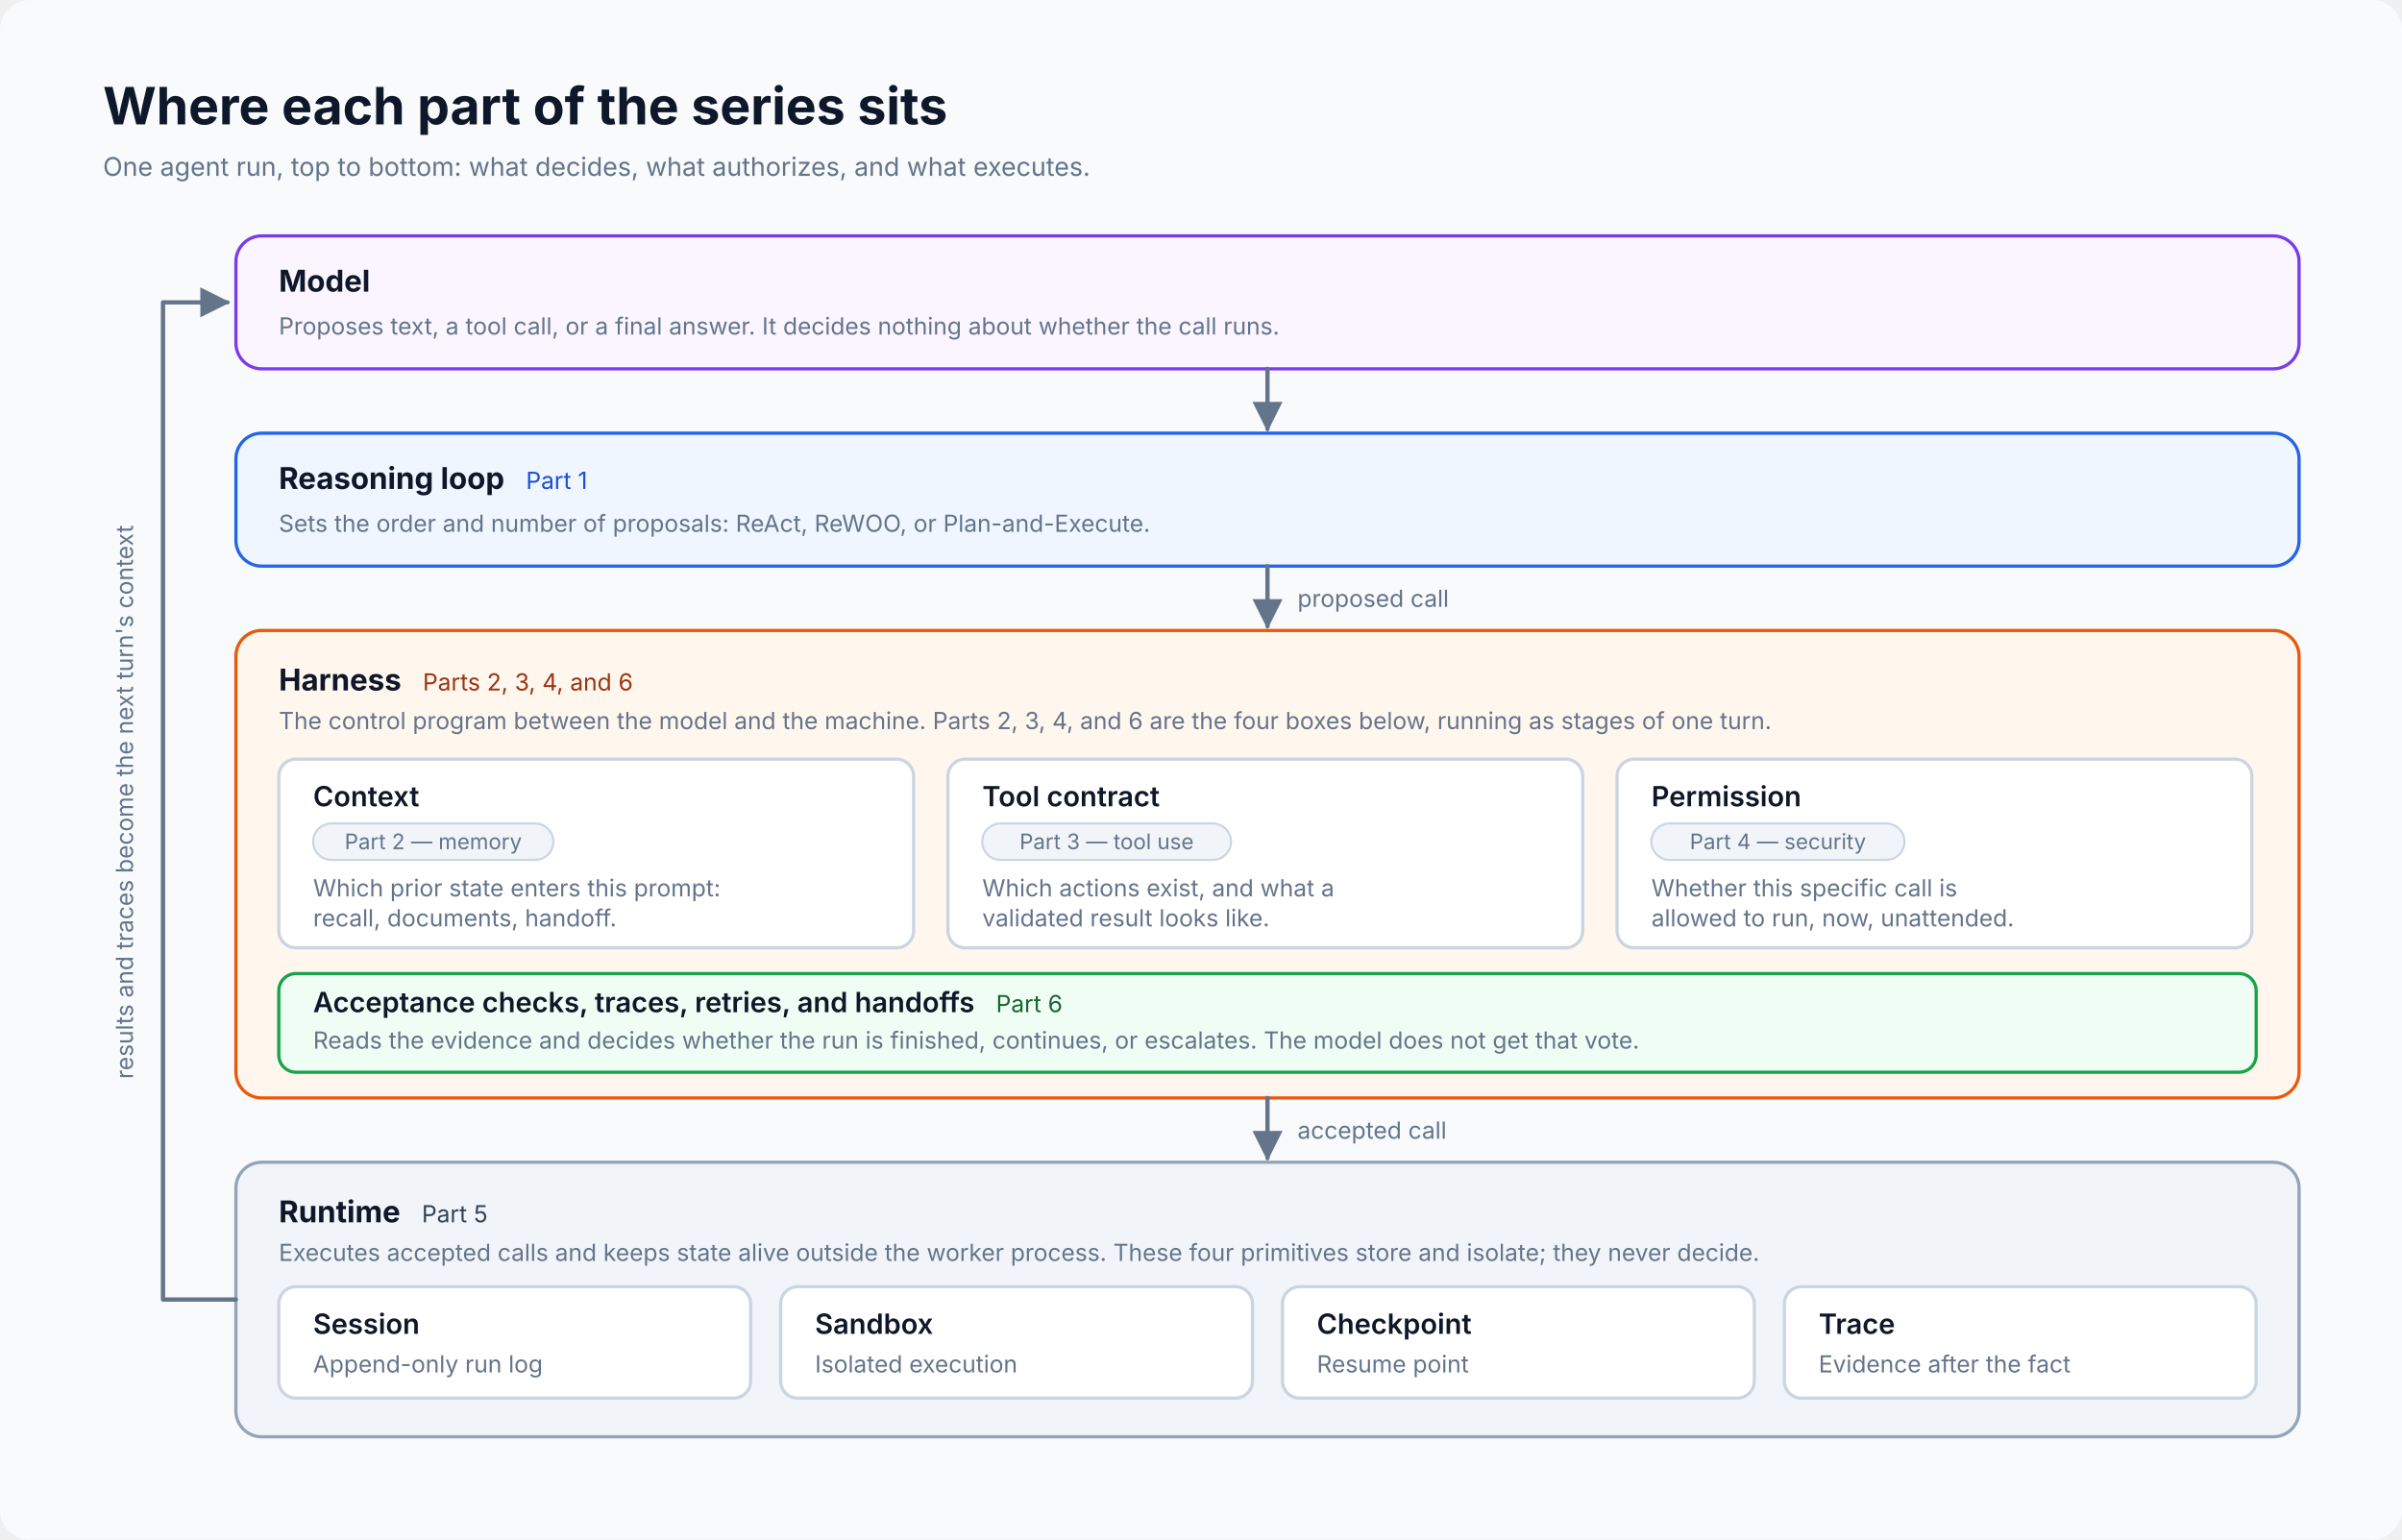
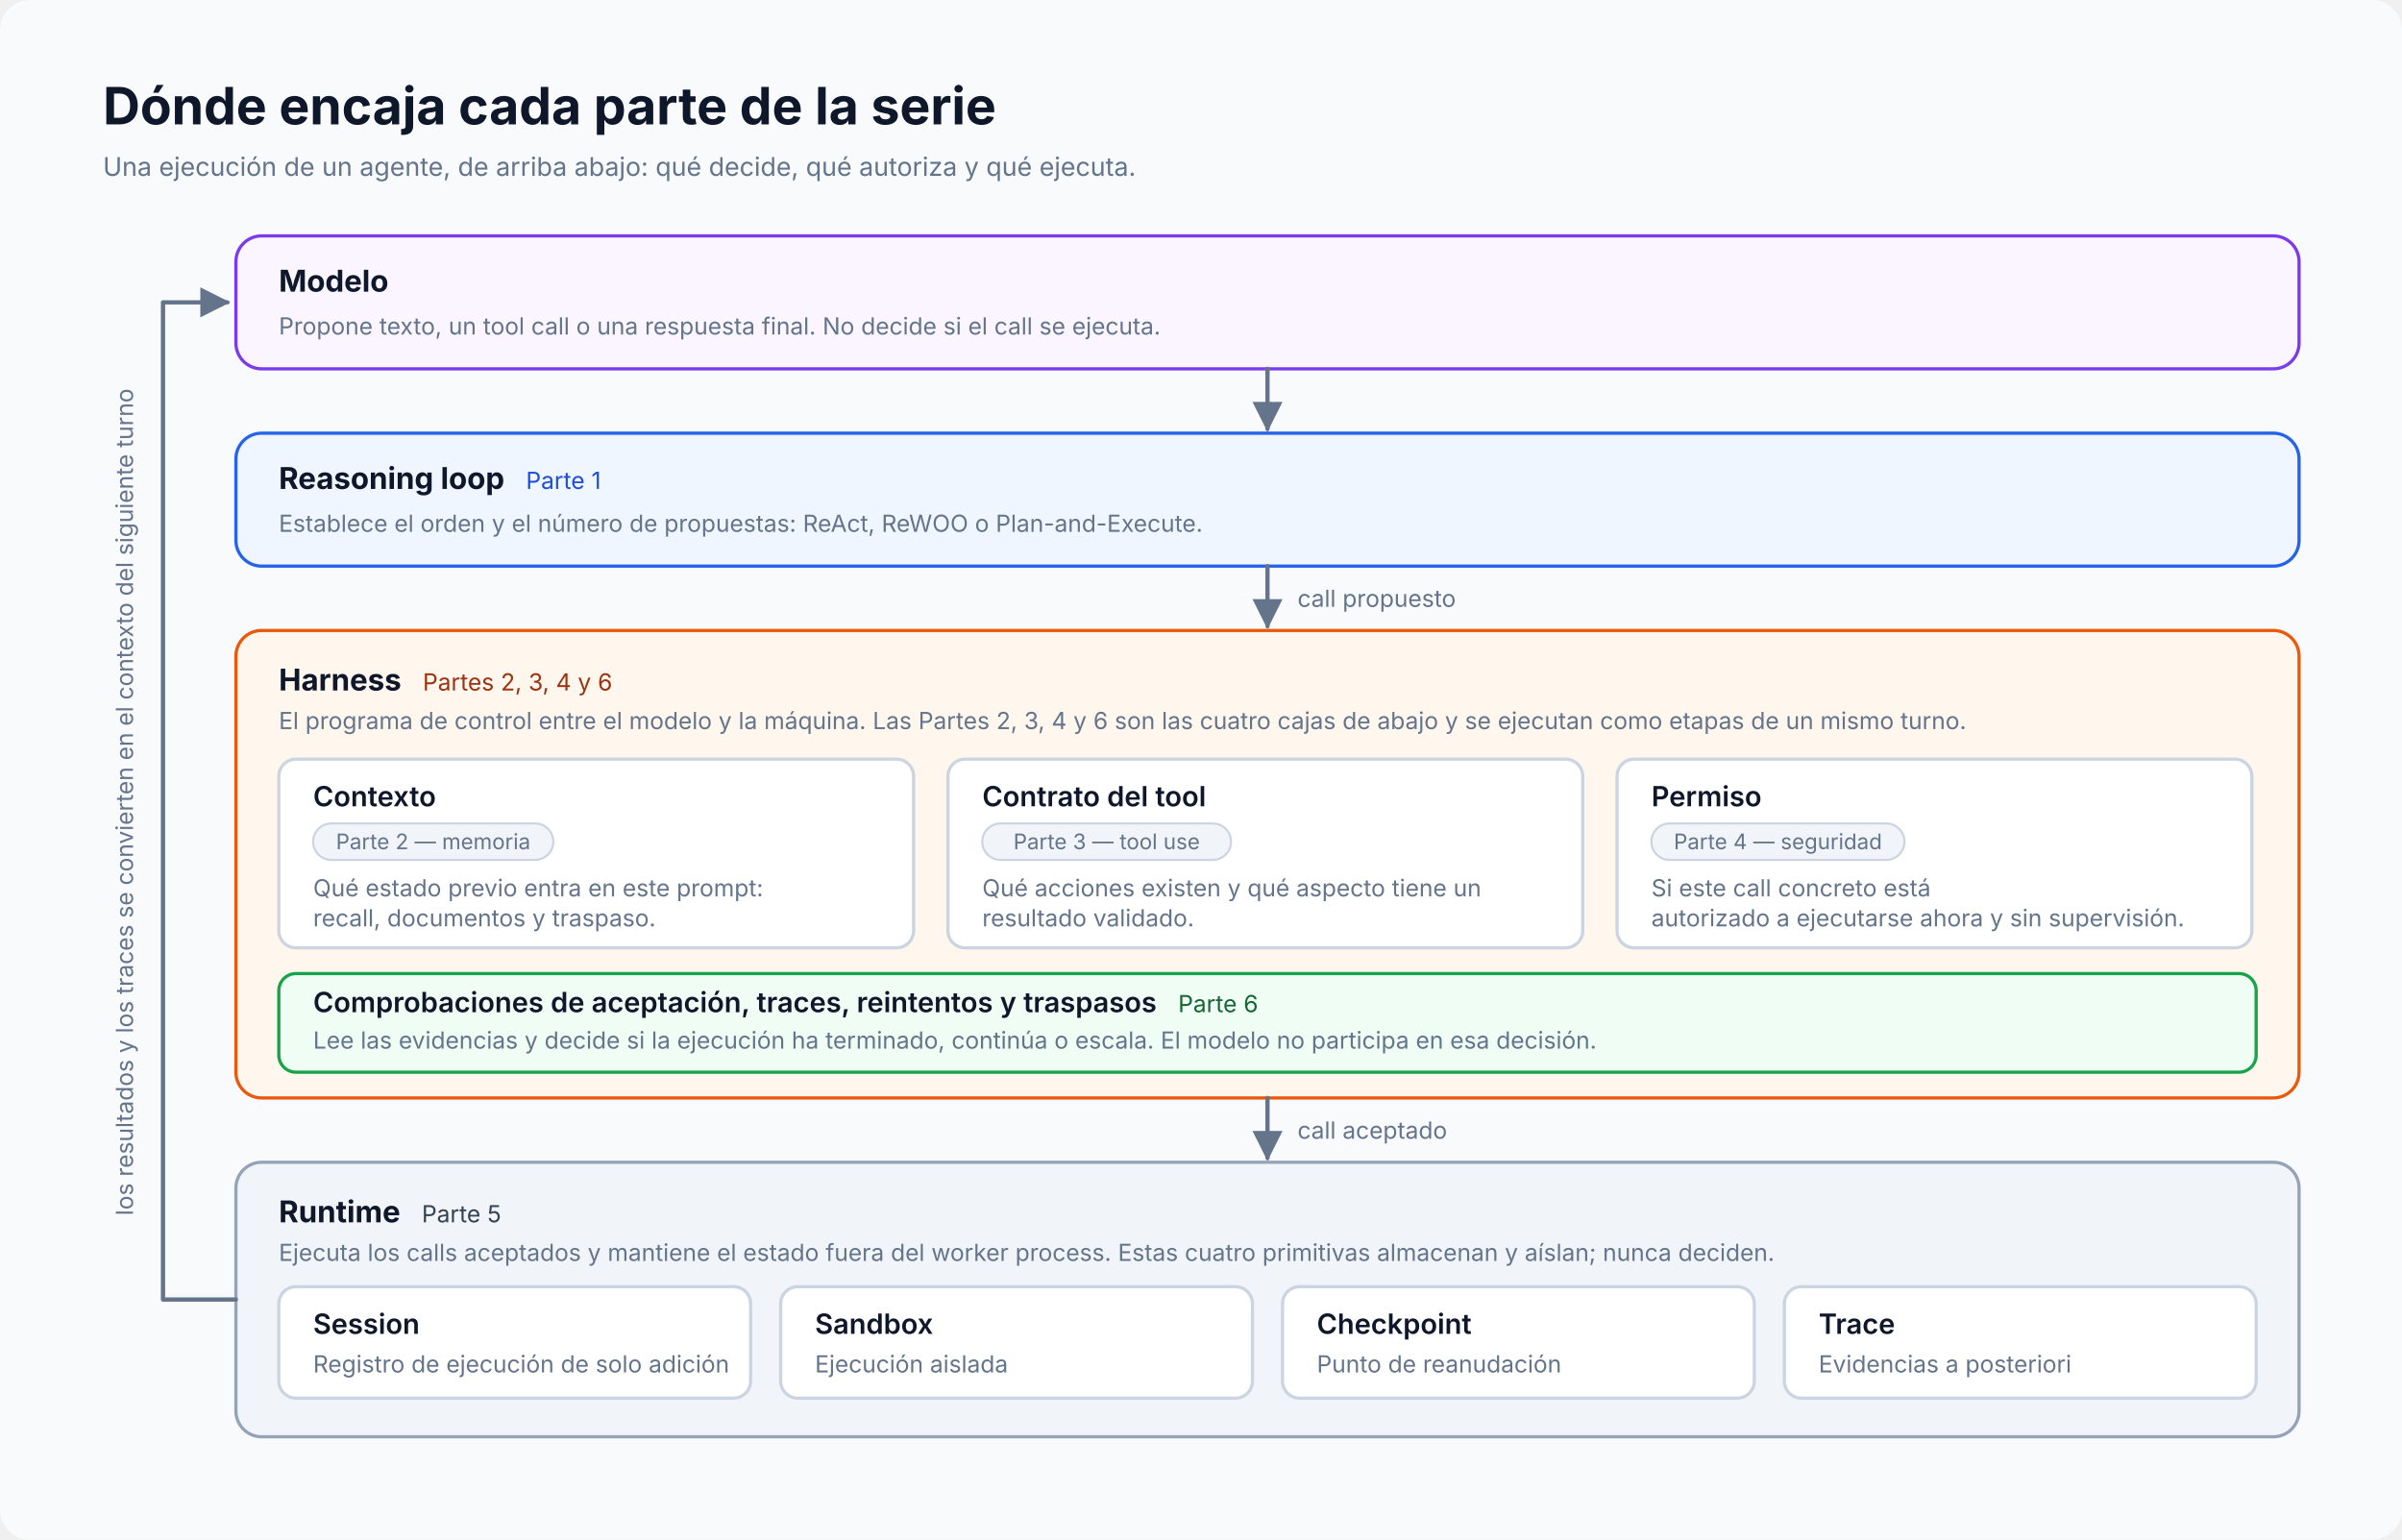
<svg xmlns="http://www.w3.org/2000/svg" viewBox="0 0 1120 718" width="1120" height="718" role="img" preserveAspectRatio="xMidYMid meet" shape-rendering="geometricPrecision" text-rendering="geometricPrecision" font-family="Inter, system-ui, sans-serif" data-visual-system="evidence-plate-v1">
  <defs>
    <marker id="arw" viewBox="0 0 10 10" refX="9" refY="5" markerWidth="7" markerHeight="7" orient="auto-start-reverse">
      <path d="M 0 0 L 10 5 L 0 10 z" fill="#64748b" />
    </marker>
  </defs>
  <style data-visual-system="evidence-plate-v1">
    * { animation: none !important; }
    .anim-box, .bar, .bar-text, .seq-item, .t-box, .flow { opacity: 1 !important; transform: none !important; }
    path, line, polyline { stroke-linecap: round; stroke-linejoin: round; }
  </style>
  <rect x="0" y="0" width="1120" height="718" rx="14" fill="#f8fafc" />
-   <text x="48" y="58" font-size="24" font-weight="700" fill="#0f172a">Where each part of the series sits</text>
-   <text x="48" y="82" font-size="12" fill="#64748b">One agent run, top to bottom: what decides, what authorizes, and what executes.</text>
+   <text x="48" y="58" font-size="24" font-weight="700" fill="#0f172a">Dónde encaja cada parte de la serie</text>
+   <text x="48" y="82" font-size="12" fill="#64748b">Una ejecución de un agente, de arriba abajo: qué decide, qué autoriza y qué ejecuta.</text>
  <rect x="110" y="110" width="962" height="62" rx="12" fill="#faf5ff" stroke="#7c3aed" stroke-width="1.5" />
-   <text x="130" y="136" font-size="14" font-weight="700" fill="#0f172a">Model</text>
-   <text x="130" y="156" font-size="11" fill="#64748b">Proposes text, a tool call, or a final answer. It decides nothing about whether the call runs.</text>
+   <text x="130" y="136" font-size="14" font-weight="700" fill="#0f172a">Modelo</text>
+   <text x="130" y="156" font-size="11" fill="#64748b">Propone texto, un tool call o una respuesta final. No decide si el call se ejecuta.</text>
  <path d="M 591 172 L 591 200" stroke="#64748b" stroke-width="2" fill="none" marker-end="url(#arw)" />
  <rect x="110" y="202" width="962" height="62" rx="12" fill="#eff6ff" stroke="#2563eb" stroke-width="1.5" />
-   <text x="130" y="228" font-size="14" font-weight="700" fill="#0f172a">Reasoning loop<tspan font-size="11" font-weight="400" fill="#1d4ed8" dx="10">Part 1</tspan>
+   <text x="130" y="228" font-size="14" font-weight="700" fill="#0f172a">Reasoning loop<tspan font-size="11" font-weight="400" fill="#1d4ed8" dx="10">Parte 1</tspan>
  </text>
-   <text x="130" y="248" font-size="11" fill="#64748b">Sets the order and number of proposals: ReAct, ReWOO, or Plan-and-Execute.</text>
+   <text x="130" y="248" font-size="11" fill="#64748b">Establece el orden y el número de propuestas: ReAct, ReWOO o Plan-and-Execute.</text>
  <path d="M 591 264 L 591 292" stroke="#64748b" stroke-width="2" fill="none" marker-end="url(#arw)" />
-   <text x="605" y="283" font-size="11" fill="#64748b">proposed call</text>
+   <text x="605" y="283" font-size="11" fill="#64748b">call propuesto</text>
  <rect x="110" y="294" width="962" height="218" rx="12" fill="#fff7ed" stroke="#ea580c" stroke-width="1.5" />
-   <text x="130" y="322" font-size="14" font-weight="700" fill="#0f172a">Harness<tspan font-size="11" font-weight="400" fill="#9a3412" dx="10">Parts 2, 3, 4, and 6</tspan>
+   <text x="130" y="322" font-size="14" font-weight="700" fill="#0f172a">Harness<tspan font-size="11" font-weight="400" fill="#9a3412" dx="10">Partes 2, 3, 4 y 6</tspan>
  </text>
-   <text x="130" y="340" font-size="11" fill="#64748b">The control program between the model and the machine. Parts 2, 3, 4, and 6 are the four boxes below, running as stages of one turn.</text>
+   <text x="130" y="340" font-size="11" fill="#64748b">El programa de control entre el modelo y la máquina. Las Partes 2, 3, 4 y 6 son las cuatro cajas de abajo y se ejecutan como etapas de un mismo turno.</text>
  <rect x="130" y="354" width="296" height="88" rx="8" fill="#ffffff" stroke="#cbd5e1" stroke-width="1.5" />
-   <text x="146" y="376" font-size="13" font-weight="600" fill="#0f172a">Context</text>
+   <text x="146" y="376" font-size="13" font-weight="600" fill="#0f172a">Contexto</text>
  <rect x="146" y="384" width="112" height="17" rx="8.5" fill="#f1f5f9" stroke="#cbd5e1" stroke-width="1" />
-   <text x="202" y="396" font-size="10" fill="#64748b" text-anchor="middle">Part 2 — memory</text>
-   <text x="146" y="418" font-size="11" fill="#64748b">Which prior state enters this prompt:</text>
-   <text x="146" y="432" font-size="11" fill="#64748b">recall, documents, handoff.</text>
+   <text x="202" y="396" font-size="10" fill="#64748b" text-anchor="middle">Parte 2 — memoria</text>
+   <text x="146" y="418" font-size="11" fill="#64748b">Qué estado previo entra en este prompt:</text>
+   <text x="146" y="432" font-size="11" fill="#64748b">recall, documentos y traspaso.</text>
  <rect x="442" y="354" width="296" height="88" rx="8" fill="#ffffff" stroke="#cbd5e1" stroke-width="1.5" />
-   <text x="458" y="376" font-size="13" font-weight="600" fill="#0f172a">Tool contract</text>
+   <text x="458" y="376" font-size="13" font-weight="600" fill="#0f172a">Contrato del tool</text>
  <rect x="458" y="384" width="116" height="17" rx="8.5" fill="#f1f5f9" stroke="#cbd5e1" stroke-width="1" />
-   <text x="516" y="396" font-size="10" fill="#64748b" text-anchor="middle">Part 3 — tool use</text>
-   <text x="458" y="418" font-size="11" fill="#64748b">Which actions exist, and what a</text>
-   <text x="458" y="432" font-size="11" fill="#64748b">validated result looks like.</text>
+   <text x="516" y="396" font-size="10" fill="#64748b" text-anchor="middle">Parte 3 — tool use</text>
+   <text x="458" y="418" font-size="11" fill="#64748b">Qué acciones existen y qué aspecto tiene un</text>
+   <text x="458" y="432" font-size="11" fill="#64748b">resultado validado.</text>
  <rect x="754" y="354" width="296" height="88" rx="8" fill="#ffffff" stroke="#cbd5e1" stroke-width="1.5" />
-   <text x="770" y="376" font-size="13" font-weight="600" fill="#0f172a">Permission</text>
+   <text x="770" y="376" font-size="13" font-weight="600" fill="#0f172a">Permiso</text>
  <rect x="770" y="384" width="118" height="17" rx="8.5" fill="#f1f5f9" stroke="#cbd5e1" stroke-width="1" />
-   <text x="829" y="396" font-size="10" fill="#64748b" text-anchor="middle">Part 4 — security</text>
-   <text x="770" y="418" font-size="11" fill="#64748b">Whether this specific call is</text>
-   <text x="770" y="432" font-size="11" fill="#64748b">allowed to run, now, unattended.</text>
+   <text x="829" y="396" font-size="10" fill="#64748b" text-anchor="middle">Parte 4 — seguridad</text>
+   <text x="770" y="418" font-size="11" fill="#64748b">Si este call concreto está</text>
+   <text x="770" y="432" font-size="11" fill="#64748b">autorizado a ejecutarse ahora y sin supervisión.</text>
  <rect x="130" y="454" width="922" height="46" rx="8" fill="#f0fdf4" stroke="#16a34a" stroke-width="1.5" />
-   <text x="146" y="472" font-size="13" font-weight="600" fill="#0f172a">Acceptance checks, traces, retries, and handoffs<tspan font-size="11" font-weight="400" fill="#166534" dx="10">Part 6</tspan>
+   <text x="146" y="472" font-size="13" font-weight="600" fill="#0f172a">Comprobaciones de aceptación, traces, reintentos y traspasos<tspan font-size="11" font-weight="400" fill="#166534" dx="10">Parte 6</tspan>
  </text>
-   <text x="146" y="489" font-size="11" fill="#64748b">Reads the evidence and decides whether the run is finished, continues, or escalates. The model does not get that vote.</text>
+   <text x="146" y="489" font-size="11" fill="#64748b">Lee las evidencias y decide si la ejecución ha terminado, continúa o escala. El modelo no participa en esa decisión.</text>
  <path d="M 591 512 L 591 540" stroke="#64748b" stroke-width="2" fill="none" marker-end="url(#arw)" />
-   <text x="605" y="531" font-size="11" fill="#64748b">accepted call</text>
+   <text x="605" y="531" font-size="11" fill="#64748b">call aceptado</text>
  <rect x="110" y="542" width="962" height="128" rx="12" fill="#f1f5f9" stroke="#94a3b8" stroke-width="1.5" />
-   <text x="130" y="570" font-size="14" font-weight="700" fill="#0f172a">Runtime<tspan font-size="11" font-weight="400" fill="#334155" dx="10">Part 5</tspan>
+   <text x="130" y="570" font-size="14" font-weight="700" fill="#0f172a">Runtime<tspan font-size="11" font-weight="400" fill="#334155" dx="10">Parte 5</tspan>
  </text>
-   <text x="130" y="588" font-size="11" fill="#64748b">Executes accepted calls and keeps state alive outside the worker process. These four primitives store and isolate; they never decide.</text>
+   <text x="130" y="588" font-size="11" fill="#64748b">Ejecuta los calls aceptados y mantiene el estado fuera del worker process. Estas cuatro primitivas almacenan y aíslan; nunca deciden.</text>
  <rect x="130" y="600" width="220" height="52" rx="8" fill="#ffffff" stroke="#cbd5e1" stroke-width="1.5" />
  <text x="146" y="622" font-size="13" font-weight="600" fill="#0f172a">Session</text>
-   <text x="146" y="640" font-size="11" fill="#64748b">Append-only run log</text>
+   <text x="146" y="640" font-size="11" fill="#64748b">Registro de ejecución de solo adición</text>
  <rect x="364" y="600" width="220" height="52" rx="8" fill="#ffffff" stroke="#cbd5e1" stroke-width="1.5" />
  <text x="380" y="622" font-size="13" font-weight="600" fill="#0f172a">Sandbox</text>
-   <text x="380" y="640" font-size="11" fill="#64748b">Isolated execution</text>
+   <text x="380" y="640" font-size="11" fill="#64748b">Ejecución aislada</text>
  <rect x="598" y="600" width="220" height="52" rx="8" fill="#ffffff" stroke="#cbd5e1" stroke-width="1.5" />
  <text x="614" y="622" font-size="13" font-weight="600" fill="#0f172a">Checkpoint</text>
-   <text x="614" y="640" font-size="11" fill="#64748b">Resume point</text>
+   <text x="614" y="640" font-size="11" fill="#64748b">Punto de reanudación</text>
  <rect x="832" y="600" width="220" height="52" rx="8" fill="#ffffff" stroke="#cbd5e1" stroke-width="1.5" />
  <text x="848" y="622" font-size="13" font-weight="600" fill="#0f172a">Trace</text>
-   <text x="848" y="640" font-size="11" fill="#64748b">Evidence after the fact</text>
+   <text x="848" y="640" font-size="11" fill="#64748b">Evidencias a posteriori</text>
  <path d="M 110 606 L 76 606 L 76 141 L 106 141" stroke="#64748b" stroke-width="2" fill="none" marker-end="url(#arw)" />
-   <text x="62" y="374" font-size="11" fill="#64748b" text-anchor="middle" transform="rotate(-90 62 374)">results and traces become the next turn's context</text>
+   <text x="62" y="374" font-size="11" fill="#64748b" text-anchor="middle" transform="rotate(-90 62 374)">los resultados y los traces se convierten en el contexto del siguiente turno</text>
</svg>
